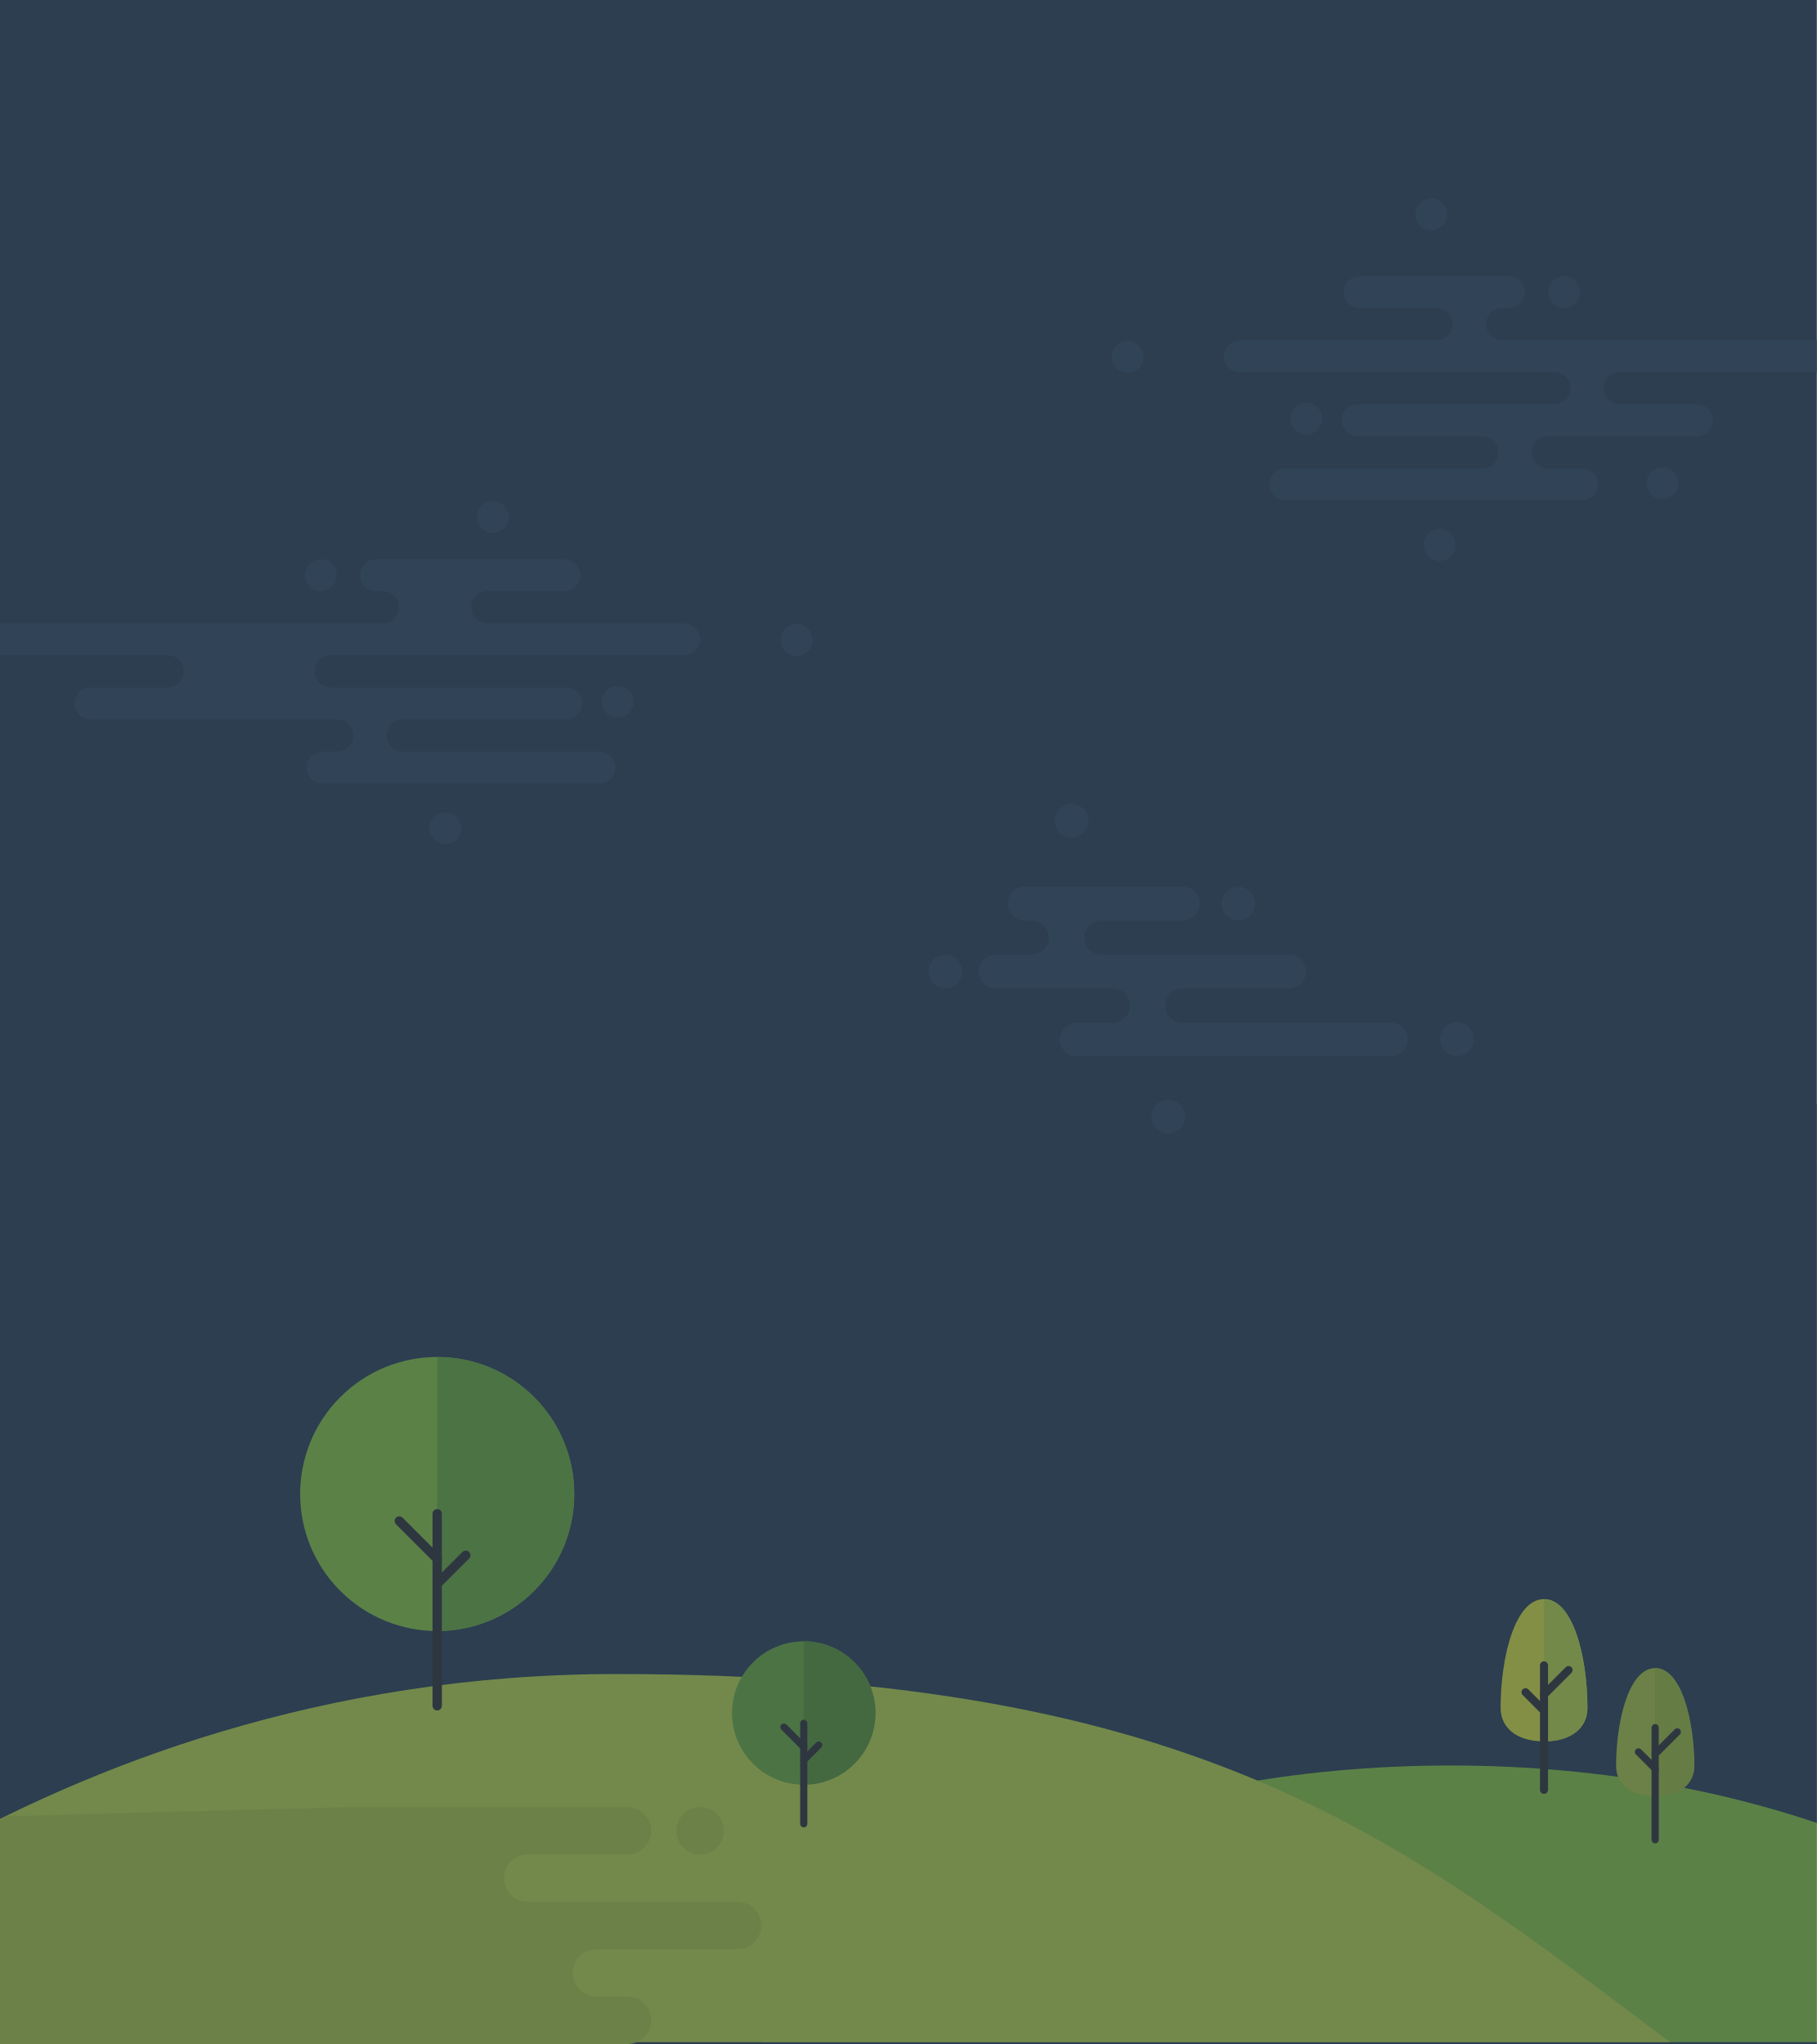
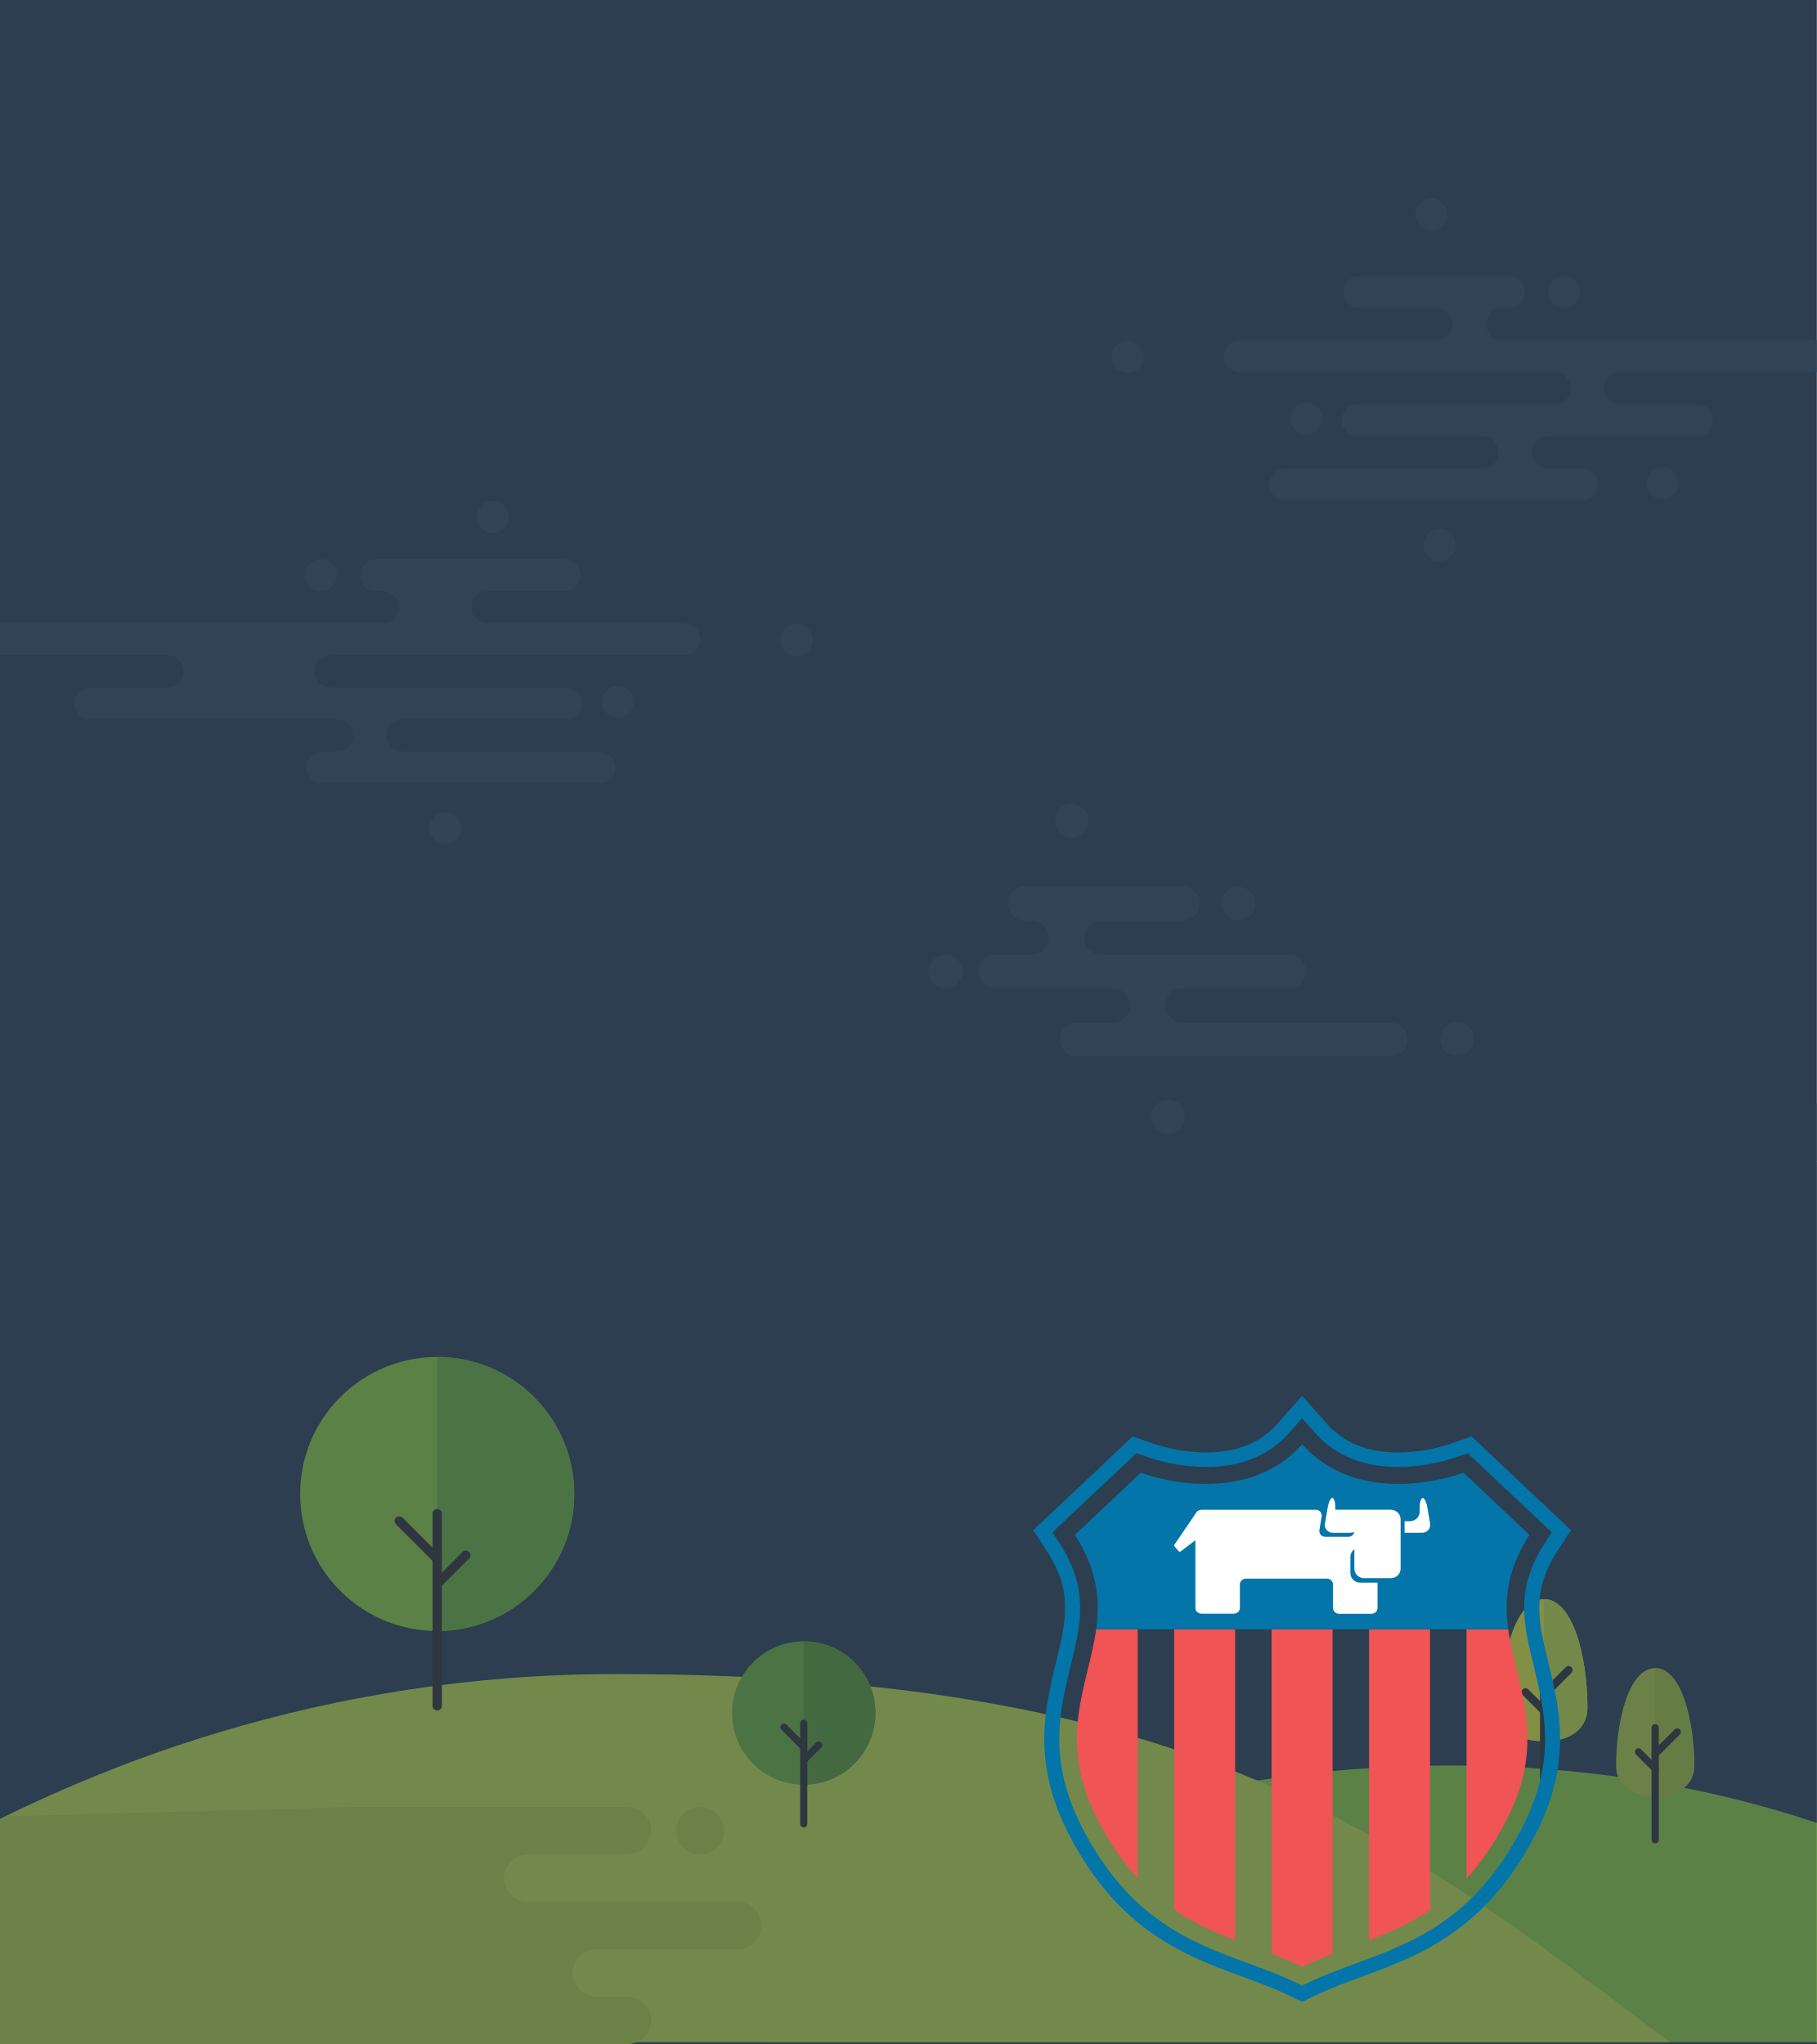
<svg xmlns="http://www.w3.org/2000/svg" version="1.1" id="Layer_1" x="0px" y="0px" viewBox="0 0 682.5 768" style="enable-background:new 0 0 682.5 768;" xml:space="preserve">
-   <style type="text/css">
+   <defs id="defs19393" />
+   <style type="text/css" id="style19226">
	.st0{fill:#2C3E50;}
	.st1{opacity:0.5;enable-background:new    ;}
	.st2{fill:#34495E;}
	.st3{fill:#8CC53F;}
	.st4{fill:#BAD546;}
	.st5{fill:#DAE03B;}
	.st6{fill:#BAD545;}
	.st7{fill:#313131;}
	.st8{fill:#6CA839;}
	.st9{fill:#5C9532;}
	.st10{fill:#AAC43F;}
	.st11{fill:#A1BA3B;}
	.st12{fill:#8BC53F;}
	.st13{opacity:0.5;fill:#2C3E50;enable-background:new    ;}
</style>
-   <rect class="st0" width="682.5" height="768" />
-   <g class="st1">
-     <path class="st0" d="M866.871,513.881c-1.927-17.075-16.41-30.346-34-30.346   c-17.59,0-32.073,13.272-34,30.346h-13.115v-37.423h-43.738v10.721h-8.751v-10.721   h-26.222v-32.987h-4.463v-6.909h-66.971v6.909h-4.463v59.743h-17.066l-2.039,5.138   h-4.33l2.039-5.138H591.938l-5.993,15.103v-8.123h-4.53V494.569l-8.943-7.471h-7.308   v-11.593c0-1.275-1.033-2.308-2.308-2.308h-15.42c-1.274,0-2.308,1.033-2.308,2.308   v11.593h-7.309l-5.398,4.51c-0.696-2.261-2.272-4.135-4.328-5.227v-14.97   l-0.09-0.076l-30.831-26h-0.001l-30.831,26l-0.09,0.076v15.105   c-2.676,1.529-4.483,4.404-4.483,7.707h4.483v0.049h-7.111v28.763l-7.861-2.494   v-6.952h-19.369v0.807l-0.468-0.148v4.447h-9.176v-5.106h-48.212v-0.094h16.195   l6.209-15.645h4.33l-6.208,15.645h17.817l6.208-15.645h2.761v15.645h0.803   v-15.645v-0.744v-0.059h-3.246l2.039-5.138h-17.817l-2.039,5.138h-4.33   l2.039-5.138h-17.817l-6.944,17.499v-26.742h-10.105v-18.948h-13.309v-17.205   c0-2.714-2.2-4.914-4.914-4.914h-4.251v-16.092c0-0.413-0.315-0.748-0.703-0.748   h-1.654c-0.388,0-0.703,0.335-0.703,0.748v16.092h-4.251   c-2.713,0-4.914,2.2-4.914,4.914v17.205h-13.309v18.948h-10.105v34.365   c-3.2-1.567-6.782-2.472-10.579-2.472h-6.5v-15.626v-0.744v-0.059h-3.246   l2.039-5.138h-8.736v-22.146h-6.741v-4.912h-76.34v4.912h-6.741v18.951   c-6.688-3.178-14.968-5.067-23.876-5.067c-7.952,0-15.401,1.507-21.667,4.089   v-54.445h-22.322c-1.229-10.707-10.311-19.025-21.347-19.025   c-11.036,0-20.118,8.319-21.347,19.025H56.111v20.525l-55.32-17.55v62.608   c-2.826-13.424-14.734-23.502-28.999-23.502c-15.233,0-27.776,11.493-29.444,26.28   h-15.226v11.179h-36.639V499.026c0-11.014-8.928-19.942-19.942-19.942   c-11.014,0-19.942,8.928-19.942,19.942v14.887h-52.551v5.748h3.116v43.115V798   H884.453V535.301v-5.22v-16.199H866.871z M287.953,514.559h-8.962l6.201-15.626h2.761   V514.559z M529.231,494.272H528.092v-0.049h1.198L529.231,494.272z M605.525,524.781   h-4.33l6.201-15.626h4.33L605.525,524.781z M631.15,524.781h-7.807l6.201-15.626   h1.606V524.781z M631.15,508.352h-1.287l1.287-3.244V508.352z" />
-     <polygon class="st0" points="222.306,449.994 226.303,449.994 220.095,465.638 237.912,465.638    244.12,449.994 248.45,449.994 242.242,465.638 260.059,465.638 266.267,449.994    269.028,449.994 269.028,465.638 269.831,465.638 269.831,449.994 269.831,449.25    269.831,449.191 266.586,449.191 268.625,444.052 250.808,444.052 248.769,449.191    244.439,449.191 246.478,444.052 228.661,444.052 226.622,449.191 222.625,449.191    224.664,444.052 206.847,444.052 198.281,465.638 216.098,465.638  " />
-     <polygon class="st0" points="669.979,420.598 674.309,420.598 668.1,436.243 685.918,436.243    692.126,420.598 694.887,420.598 694.887,436.243 695.69,436.243 695.69,420.598    695.69,419.854 695.69,419.795 692.445,419.795 694.484,414.657 676.666,414.657    674.627,419.795 670.298,419.795 672.337,414.657 654.52,414.657 645.954,436.243    663.77,436.243  " />
-     <polygon class="st0" points="773.927,460.312 776.688,460.312 776.688,475.957 777.491,475.957    777.491,460.312 777.491,459.569 777.491,459.51 774.245,459.51 776.284,454.371    758.467,454.371 749.901,475.957 767.718,475.957  " />
+   <rect class="st0" width="682.5" height="768" id="rect19228" />
+   <g class="st1" id="g19238">
+     <path class="st0" d="M866.871,513.881c-1.927-17.075-16.41-30.346-34-30.346   c-17.59,0-32.073,13.272-34,30.346h-13.115v-37.423h-43.738v10.721h-8.751v-10.721   h-26.222v-32.987h-4.463v-6.909h-66.971v6.909h-4.463v59.743h-17.066l-2.039,5.138   h-4.33l2.039-5.138H591.938l-5.993,15.103v-8.123h-4.53V494.569l-8.943-7.471h-7.308   v-11.593c0-1.275-1.033-2.308-2.308-2.308h-15.42c-1.274,0-2.308,1.033-2.308,2.308   v11.593h-7.309l-5.398,4.51c-0.696-2.261-2.272-4.135-4.328-5.227v-14.97   l-0.09-0.076l-30.831-26h-0.001l-30.831,26l-0.09,0.076v15.105   c-2.676,1.529-4.483,4.404-4.483,7.707h4.483v0.049h-7.111v28.763l-7.861-2.494   v-6.952h-19.369v0.807l-0.468-0.148v4.447h-9.176v-5.106h-48.212v-0.094h16.195   l6.209-15.645h4.33l-6.208,15.645h17.817l6.208-15.645h2.761v15.645h0.803   v-15.645v-0.744v-0.059h-3.246l2.039-5.138h-17.817l-2.039,5.138h-4.33   l2.039-5.138h-17.817l-6.944,17.499v-26.742h-10.105v-18.948h-13.309v-17.205   c0-2.714-2.2-4.914-4.914-4.914h-4.251v-16.092c0-0.413-0.315-0.748-0.703-0.748   h-1.654c-0.388,0-0.703,0.335-0.703,0.748v16.092h-4.251   c-2.713,0-4.914,2.2-4.914,4.914v17.205h-13.309v18.948h-10.105v34.365   c-3.2-1.567-6.782-2.472-10.579-2.472h-6.5v-15.626v-0.744v-0.059h-3.246   l2.039-5.138h-8.736v-22.146h-6.741v-4.912h-76.34v4.912h-6.741v18.951   c-6.688-3.178-14.968-5.067-23.876-5.067c-7.952,0-15.401,1.507-21.667,4.089   v-54.445h-22.322c-1.229-10.707-10.311-19.025-21.347-19.025   c-11.036,0-20.118,8.319-21.347,19.025H56.111v20.525l-55.32-17.55v62.608   c-2.826-13.424-14.734-23.502-28.999-23.502c-15.233,0-27.776,11.493-29.444,26.28   h-15.226v11.179h-36.639V499.026c0-11.014-8.928-19.942-19.942-19.942   c-11.014,0-19.942,8.928-19.942,19.942v14.887h-52.551v5.748h3.116v43.115V798   H884.453V535.301v-5.22v-16.199H866.871z M287.953,514.559h-8.962l6.201-15.626h2.761   V514.559z M529.231,494.272H528.092v-0.049h1.198L529.231,494.272z M605.525,524.781   h-4.33l6.201-15.626h4.33L605.525,524.781z M631.15,524.781h-7.807l6.201-15.626   h1.606V524.781z M631.15,508.352h-1.287l1.287-3.244V508.352z" id="path19230" />
+     <polygon class="st0" points="222.306,449.994 226.303,449.994 220.095,465.638 237.912,465.638    244.12,449.994 248.45,449.994 242.242,465.638 260.059,465.638 266.267,449.994    269.028,449.994 269.028,465.638 269.831,465.638 269.831,449.994 269.831,449.25    269.831,449.191 266.586,449.191 268.625,444.052 250.808,444.052 248.769,449.191    244.439,449.191 246.478,444.052 228.661,444.052 226.622,449.191 222.625,449.191    224.664,444.052 206.847,444.052 198.281,465.638 216.098,465.638  " id="polygon19232" />
+     <polygon class="st0" points="669.979,420.598 674.309,420.598 668.1,436.243 685.918,436.243    692.126,420.598 694.887,420.598 694.887,436.243 695.69,436.243 695.69,420.598    695.69,419.854 695.69,419.795 692.445,419.795 694.484,414.657 676.666,414.657    674.627,419.795 670.298,419.795 672.337,414.657 654.52,414.657 645.954,436.243    663.77,436.243  " id="polygon19234" />
+     <polygon class="st0" points="773.927,460.312 776.688,460.312 776.688,475.957 777.491,475.957    777.491,460.312 777.491,459.569 777.491,459.51 774.245,459.51 776.284,454.371    758.467,454.371 749.901,475.957 767.718,475.957  " id="polygon19236" />
  </g>
-   <g>
-     <path class="st2" d="M374.031,358.667h13.559c3.525,0,6.382-2.858,6.382-6.382   c0-3.525-2.857-6.382-6.382-6.382h-2.65c-3.525,0-6.382-2.857-6.382-6.382v-0   c0-3.525,2.858-6.382,6.382-6.382h59.448c3.525,0,6.382,2.857,6.382,6.382v0   c0,3.525-2.857,6.382-6.382,6.382h-3.149h-27.507   c-3.525,0-6.382,2.857-6.382,6.382v0c0,3.525,2.857,6.382,6.382,6.382h27.507   h28.774h3.166h11.102c3.525,0,6.382,2.857,6.382,6.382   c0,3.525-2.857,6.382-6.382,6.382h-9.34c-0.031,0-0.061,0.005-0.092,0.005   h-3.149h-27.507c-3.525,0-6.382,2.857-6.382,6.382   c0,3.525,2.857,6.382,6.382,6.382h27.507h28.774h3.166h18.858   c3.525,0,6.382,2.857,6.382,6.382c0,3.525-2.857,6.382-6.382,6.382h-58.558   h-18.559h-40.889c-3.525,0-6.382-2.858-6.382-6.382   c0-3.525,2.857-6.382,6.382-6.382h13.559c3.525,0,6.382-2.857,6.382-6.382   c0-3.525-2.858-6.382-6.382-6.382h-2.65c-0.031,0-0.061-0.004-0.091-0.005   h-0.39h-40.889c-3.525,0-6.382-2.857-6.382-6.382   C367.649,361.524,370.506,358.667,374.031,358.667z" />
-     <ellipse transform="matrix(0.7071068 -0.7071068 0.7071068 0.7071068 -154.1082 358.0526)" class="st2" cx="355.154" cy="365.051" rx="6.383" ry="6.383" />
-     <ellipse transform="matrix(0.2305667 -0.9730566 0.9730566 0.2305667 27.56796 713.9033)" class="st2" cx="465.199" cy="339.52" rx="6.383" ry="6.383" />
-     <ellipse transform="matrix(0.1605944 -0.9870205 0.9870205 0.1605944 33.52821 656.2073)" class="st2" cx="402.567" cy="308.391" rx="6.383" ry="6.383" />
-     <ellipse class="st2" cx="547.346" cy="390.418" rx="6.383" ry="6.383" />
-     <circle class="st2" cx="438.85" cy="419.608" r="6.383" />
+   <g id="g19252">
+     <path class="st2" d="M374.031,358.667h13.559c3.525,0,6.382-2.858,6.382-6.382   c0-3.525-2.857-6.382-6.382-6.382h-2.65c-3.525,0-6.382-2.857-6.382-6.382v-0   c0-3.525,2.858-6.382,6.382-6.382h59.448c3.525,0,6.382,2.857,6.382,6.382v0   c0,3.525-2.857,6.382-6.382,6.382h-3.149h-27.507   c-3.525,0-6.382,2.857-6.382,6.382v0c0,3.525,2.857,6.382,6.382,6.382h27.507   h28.774h3.166h11.102c3.525,0,6.382,2.857,6.382,6.382   c0,3.525-2.857,6.382-6.382,6.382h-9.34c-0.031,0-0.061,0.005-0.092,0.005   h-3.149h-27.507c-3.525,0-6.382,2.857-6.382,6.382   c0,3.525,2.857,6.382,6.382,6.382h27.507h28.774h3.166h18.858   c3.525,0,6.382,2.857,6.382,6.382c0,3.525-2.857,6.382-6.382,6.382h-58.558   h-18.559h-40.889c-3.525,0-6.382-2.858-6.382-6.382   c0-3.525,2.857-6.382,6.382-6.382h13.559c3.525,0,6.382-2.857,6.382-6.382   c0-3.525-2.858-6.382-6.382-6.382h-2.65c-0.031,0-0.061-0.004-0.091-0.005   h-0.39h-40.889c-3.525,0-6.382-2.857-6.382-6.382   C367.649,361.524,370.506,358.667,374.031,358.667z" id="path19240" />
+     <ellipse transform="matrix(0.7071068 -0.7071068 0.7071068 0.7071068 -154.1082 358.0526)" class="st2" cx="355.154" cy="365.051" rx="6.383" ry="6.383" id="ellipse19242" />
+     <ellipse transform="matrix(0.2305667 -0.9730566 0.9730566 0.2305667 27.56796 713.9033)" class="st2" cx="465.199" cy="339.52" rx="6.383" ry="6.383" id="ellipse19244" />
+     <ellipse transform="matrix(0.1605944 -0.9870205 0.9870205 0.1605944 33.52821 656.2073)" class="st2" cx="402.567" cy="308.391" rx="6.383" ry="6.383" id="ellipse19246" />
+     <ellipse class="st2" cx="547.346" cy="390.418" rx="6.383" ry="6.383" id="ellipse19248" />
+     <circle class="st2" cx="438.85" cy="419.608" r="6.383" id="circle19250" />
  </g>
-   <g>
-     <path class="st2" d="M682.5,127.791h-55.267h-16.127h-1.389h-38.591h-7.235   c-3.1-0.247-5.539-2.836-5.539-5.999c0-3.327,2.697-6.024,6.024-6.024h2.501   c3.327,0,6.024-2.697,6.024-6.024l0,0c0-3.327-2.697-6.024-6.024-6.024h-56.107   c-3.327,0-6.024,2.697-6.024,6.024l0,0c0,3.327,2.697,6.024,6.024,6.024h2.972   h25.961c3.327,0,6.024,2.697,6.024,6.024v0c0,3.327-2.697,6.024-6.024,6.024   h-25.961h-27.157h-2.988h-17.798c-3.327,0-6.024,2.697-6.024,6.024   c0,3.327,2.697,6.024,6.024,6.024h55.267h17.516h38.591   c0.163,0,0.323-0.012,0.483-0.024h6.268c3.327,0,6.024,2.697,6.024,6.024   s-2.697,6.024-6.024,6.024h-2.501h-23.451h-27.157h-2.989h-17.798   c-3.327,0-6.024,2.697-6.024,6.024c0,3.327,2.697,6.024,6.024,6.024h17.248   c0.202,0.02,0.406,0.031,0.613,0.031h2.972h25.961   c3.327,0,6.024,2.697,6.024,6.024v0c0,3.327-2.697,6.024-6.024,6.024h-25.961   h-27.157h-2.989h-17.798c-3.327,0-6.024,2.697-6.024,6.024   c0,3.327,2.697,6.024,6.024,6.024h55.267h17.516h38.591   c3.327,0,6.024-2.697,6.024-6.024c0-3.327-2.697-6.024-6.024-6.024h-12.797   c-3.327,0-6.024-2.697-6.024-6.024c0-3.327,2.697-6.024,6.024-6.024h2.501   c0.207,0,0.412-0.011,0.613-0.031h36.793h16.127c3.327,0,6.024-2.697,6.024-6.024   l0,0c0-3.327-2.697-6.024-6.024-6.024h-2.972h-13.154h-12.797   c-3.327,0-6.024-2.697-6.024-6.024c0-3.327,2.697-6.024,6.024-6.024h2.501h23.45   h27.157h2.988H682.5" />
-     <ellipse transform="matrix(0.2400311 -0.9707652 0.9707652 0.2400311 298.3702 744.2419)" class="st2" cx="624.523" cy="181.556" rx="6.024" ry="6.024" />
-     <ellipse class="st2" cx="587.587" cy="109.745" rx="6.024" ry="6.024" />
-     <ellipse transform="matrix(0.2305667 -0.9730566 0.9730566 0.2305667 335.303 585.1867)" class="st2" cx="537.677" cy="80.574" rx="6.024" ry="6.024" />
-     <ellipse transform="matrix(0.153126 -0.9882067 0.9882067 0.153126 255.6481 707.9042)" class="st2" cx="540.846" cy="204.796" rx="6.024" ry="6.024" />
-     <ellipse transform="matrix(0.1547078 -0.9879603 0.9879603 0.1547078 259.3975 617.8167)" class="st2" cx="490.744" cy="157.319" rx="6.024" ry="6.024" />
-     <ellipse transform="matrix(0.7071068 -0.7071068 0.7071068 0.7071068 29.23671 338.7919)" class="st2" cx="423.576" cy="134.104" rx="6.024" ry="6.024" />
+   <g id="g19268">
+     <path class="st2" d="M682.5,127.791h-55.267h-16.127h-1.389h-38.591h-7.235   c-3.1-0.247-5.539-2.836-5.539-5.999c0-3.327,2.697-6.024,6.024-6.024h2.501   c3.327,0,6.024-2.697,6.024-6.024l0,0c0-3.327-2.697-6.024-6.024-6.024h-56.107   c-3.327,0-6.024,2.697-6.024,6.024l0,0c0,3.327,2.697,6.024,6.024,6.024h2.972   h25.961c3.327,0,6.024,2.697,6.024,6.024v0c0,3.327-2.697,6.024-6.024,6.024   h-25.961h-27.157h-2.988h-17.798c-3.327,0-6.024,2.697-6.024,6.024   c0,3.327,2.697,6.024,6.024,6.024h55.267h17.516h38.591   c0.163,0,0.323-0.012,0.483-0.024h6.268c3.327,0,6.024,2.697,6.024,6.024   s-2.697,6.024-6.024,6.024h-2.501h-23.451h-27.157h-2.989h-17.798   c-3.327,0-6.024,2.697-6.024,6.024c0,3.327,2.697,6.024,6.024,6.024h17.248   c0.202,0.02,0.406,0.031,0.613,0.031h2.972h25.961   c3.327,0,6.024,2.697,6.024,6.024v0c0,3.327-2.697,6.024-6.024,6.024h-25.961   h-27.157h-2.989h-17.798c-3.327,0-6.024,2.697-6.024,6.024   c0,3.327,2.697,6.024,6.024,6.024h55.267h17.516h38.591   c3.327,0,6.024-2.697,6.024-6.024c0-3.327-2.697-6.024-6.024-6.024h-12.797   c-3.327,0-6.024-2.697-6.024-6.024c0-3.327,2.697-6.024,6.024-6.024h2.501   c0.207,0,0.412-0.011,0.613-0.031h36.793h16.127c3.327,0,6.024-2.697,6.024-6.024   l0,0c0-3.327-2.697-6.024-6.024-6.024h-2.972h-13.154h-12.797   c-3.327,0-6.024-2.697-6.024-6.024c0-3.327,2.697-6.024,6.024-6.024h2.501h23.45   h27.157h2.988H682.5" id="path19254" />
+     <ellipse transform="matrix(0.2400311 -0.9707652 0.9707652 0.2400311 298.3702 744.2419)" class="st2" cx="624.523" cy="181.556" rx="6.024" ry="6.024" id="ellipse19256" />
+     <ellipse class="st2" cx="587.587" cy="109.745" rx="6.024" ry="6.024" id="ellipse19258" />
+     <ellipse transform="matrix(0.2305667 -0.9730566 0.9730566 0.2305667 335.303 585.1867)" class="st2" cx="537.677" cy="80.574" rx="6.024" ry="6.024" id="ellipse19260" />
+     <ellipse transform="matrix(0.153126 -0.9882067 0.9882067 0.153126 255.6481 707.9042)" class="st2" cx="540.846" cy="204.796" rx="6.024" ry="6.024" id="ellipse19262" />
+     <ellipse transform="matrix(0.1547078 -0.9879603 0.9879603 0.1547078 259.3975 617.8167)" class="st2" cx="490.744" cy="157.319" rx="6.024" ry="6.024" id="ellipse19264" />
+     <ellipse transform="matrix(0.7071068 -0.7071068 0.7071068 0.7071068 29.23671 338.7919)" class="st2" cx="423.576" cy="134.104" rx="6.024" ry="6.024" id="ellipse19266" />
  </g>
-   <g>
-     <path class="st2" d="M0,234.163h44.319h16.127h1.389h75.191h7.235   c3.1-0.247,5.539-2.836,5.539-5.999c0-3.327-2.697-6.024-6.024-6.024h-2.501   c-3.327,0-6.024-2.697-6.024-6.024l0,0c0-3.327,2.697-6.024,6.024-6.024h70.747   c3.327,0,6.024,2.697,6.024,6.024l0,0c0,3.327-2.697,6.024-6.024,6.024h-2.972   h-25.961c-3.327,0-6.024,2.697-6.024,6.024v0   c0,3.327,2.697,6.024,6.024,6.024h25.961h27.157h2.988h17.798   c3.327,0,6.024,2.697,6.024,6.024c0,3.327-2.697,6.024-6.024,6.024h-55.267   h-17.516h-53.231c-0.163,0-0.323-0.012-0.483-0.024h-6.268   c-3.327,0-6.024,2.697-6.024,6.024c0,3.327,2.697,6.024,6.024,6.024h2.501h23.45   h41.797h2.988h17.798c3.327,0,6.024,2.697,6.024,6.024   c0,3.327-2.697,6.024-6.024,6.024h-17.248c-0.202,0.02-0.406,0.031-0.613,0.031   H191.93h-40.601c-3.327,0-6.024,2.697-6.024,6.024v0   c0,3.327,2.697,6.024,6.024,6.024h25.961h27.157h2.989h17.798   c3.327,0,6.024,2.697,6.024,6.024c0,3.327-2.697,6.024-6.024,6.024h-55.267   h-17.516h-31.271c-3.327,0-6.024-2.697-6.024-6.024   c0-3.327,2.697-6.024,6.024-6.024h5.477c3.327,0,6.024-2.697,6.024-6.024   c0-3.327-2.697-6.024-6.024-6.024h-2.501c-0.207,0-0.412-0.011-0.613-0.031   H50.15H34.023c-3.327,0-6.024-2.697-6.024-6.024l0,0   c0-3.327,2.697-6.024,6.024-6.024h2.972h13.154h12.797   c3.327,0,6.024-2.697,6.024-6.024c0-3.327-2.697-6.024-6.024-6.024h-2.501H36.996   H9.839H6.85H0" />
-     <ellipse transform="matrix(0.7376898 -0.6751398 0.6751398 0.7376898 -114.2837 138.0883)" class="st2" cx="120.565" cy="216.117" rx="6.024" ry="6.024" />
-     <ellipse transform="matrix(0.9730566 -0.2305667 0.2305667 0.9730566 -39.80377 47.91563)" class="st2" cx="185.115" cy="194.267" rx="6.024" ry="6.024" />
-     <ellipse transform="matrix(0.9882067 -0.153126 0.153126 0.9882067 -45.6748 29.28858)" class="st2" cx="167.306" cy="311.168" rx="6.024" ry="6.024" />
-     <ellipse transform="matrix(0.9879603 -0.1547078 0.1547078 0.9879603 -38.00129 39.07435)" class="st2" cx="232.048" cy="263.691" rx="6.024" ry="6.024" />
-     <ellipse class="st2" cx="299.216" cy="240.476" rx="6.024" ry="6.024" />
+   <g id="g19282">
+     <path class="st2" d="M0,234.163h44.319h16.127h1.389h75.191h7.235   c3.1-0.247,5.539-2.836,5.539-5.999c0-3.327-2.697-6.024-6.024-6.024h-2.501   c-3.327,0-6.024-2.697-6.024-6.024l0,0c0-3.327,2.697-6.024,6.024-6.024h70.747   c3.327,0,6.024,2.697,6.024,6.024l0,0c0,3.327-2.697,6.024-6.024,6.024h-2.972   h-25.961c-3.327,0-6.024,2.697-6.024,6.024v0   c0,3.327,2.697,6.024,6.024,6.024h25.961h27.157h2.988h17.798   c3.327,0,6.024,2.697,6.024,6.024c0,3.327-2.697,6.024-6.024,6.024h-55.267   h-17.516h-53.231c-0.163,0-0.323-0.012-0.483-0.024h-6.268   c-3.327,0-6.024,2.697-6.024,6.024c0,3.327,2.697,6.024,6.024,6.024h2.501h23.45   h41.797h2.988h17.798c3.327,0,6.024,2.697,6.024,6.024   c0,3.327-2.697,6.024-6.024,6.024h-17.248c-0.202,0.02-0.406,0.031-0.613,0.031   H191.93h-40.601c-3.327,0-6.024,2.697-6.024,6.024v0   c0,3.327,2.697,6.024,6.024,6.024h25.961h27.157h2.989h17.798   c3.327,0,6.024,2.697,6.024,6.024c0,3.327-2.697,6.024-6.024,6.024h-55.267   h-17.516h-31.271c-3.327,0-6.024-2.697-6.024-6.024   c0-3.327,2.697-6.024,6.024-6.024h5.477c3.327,0,6.024-2.697,6.024-6.024   c0-3.327-2.697-6.024-6.024-6.024h-2.501c-0.207,0-0.412-0.011-0.613-0.031   H50.15H34.023c-3.327,0-6.024-2.697-6.024-6.024l0,0   c0-3.327,2.697-6.024,6.024-6.024h2.972h13.154h12.797   c3.327,0,6.024-2.697,6.024-6.024c0-3.327-2.697-6.024-6.024-6.024h-2.501H36.996   H9.839H6.85H0" id="path19270" />
+     <ellipse transform="matrix(0.7376898 -0.6751398 0.6751398 0.7376898 -114.2837 138.0883)" class="st2" cx="120.565" cy="216.117" rx="6.024" ry="6.024" id="ellipse19272" />
+     <ellipse transform="matrix(0.9730566 -0.2305667 0.2305667 0.9730566 -39.80377 47.91563)" class="st2" cx="185.115" cy="194.267" rx="6.024" ry="6.024" id="ellipse19274" />
+     <ellipse transform="matrix(0.9882067 -0.153126 0.153126 0.9882067 -45.6748 29.28858)" class="st2" cx="167.306" cy="311.168" rx="6.024" ry="6.024" id="ellipse19276" />
+     <ellipse transform="matrix(0.9879603 -0.1547078 0.1547078 0.9879603 -38.00129 39.07435)" class="st2" cx="232.048" cy="263.691" rx="6.024" ry="6.024" id="ellipse19278" />
+     <ellipse class="st2" cx="299.216" cy="240.476" rx="6.024" ry="6.024" id="ellipse19280" />
  </g>
-   <g>
-     <path class="st3" d="M285.981,767.306h517.83   c-41.499-60.959-141.777-103.95-258.914-103.95   C427.76,663.356,327.481,706.346,285.981,767.306z" />
-     <path class="st4" d="M-121.311,767.306h748.668   c-100.324-75.19-175.122-138.317-395.847-138.317S-121.311,767.306-121.311,767.306z" />
-     <g>
-       <g>
-         <path class="st5" d="M596.361,641.72c0-18.953-5.374-40.88-16.315-40.88     c-10.94,0-16.313,21.927-16.313,40.88c0,6.944,5.373,12.575,16.313,12.575     C590.987,654.295,596.361,648.664,596.361,641.72z" />
+   <g id="g19386">
+     <path class="st3" d="M285.981,767.306h517.83   c-41.499-60.959-141.777-103.95-258.914-103.95   C427.76,663.356,327.481,706.346,285.981,767.306z" id="path19284" />
+     <path class="st4" d="M-121.311,767.306h748.668   c-100.324-75.19-175.122-138.317-395.847-138.317S-121.311,767.306-121.311,767.306z" id="path19286" />
+     <g id="g19310">
+       <g id="g19290">
+         <path class="st5" d="M596.361,641.72c0-18.953-5.374-40.88-16.315-40.88     c-10.94,0-16.313,21.927-16.313,40.88c0,6.944,5.373,12.575,16.313,12.575     C590.987,654.295,596.361,648.664,596.361,641.72z" id="path19288" />
      </g>
-       <g>
-         <path class="st6" d="M596.361,641.72c0-18.953-5.374-40.88-16.315-40.88v53.455     C590.987,654.295,596.361,648.664,596.361,641.72z" />
+       <g id="g19294">
+         <path class="st6" d="M596.361,641.72c0-18.953-5.374-40.88-16.315-40.88v53.455     C590.987,654.295,596.361,648.664,596.361,641.72z" id="path19292" />
      </g>
-       <g>
-         <g>
-           <path class="st7" d="M580.045,674.014c-0.833,0-1.51-0.676-1.51-1.51v-46.79      c0-0.833,0.676-1.509,1.51-1.509s1.51,0.676,1.51,1.509v46.79      C581.555,673.338,580.879,674.014,580.045,674.014L580.045,674.014z" />
+       <g id="g19308">
+         <g id="g19298">
+           <path class="st7" d="M580.045,674.014c-0.833,0-1.51-0.676-1.51-1.51v-46.79      c0-0.833,0.676-1.509,1.51-1.509s1.51,0.676,1.51,1.509v46.79      C581.555,673.338,580.879,674.014,580.045,674.014L580.045,674.014z" id="path19296" />
        </g>
-         <g>
-           <path class="st7" d="M580.045,644.297c-0.387,0-0.773-0.148-1.067-0.443l-6.954-6.956      c-0.59-0.59-0.59-1.544,0-2.135c0.592-0.59,1.547-0.59,2.134,0      l6.954,6.956c0.59,0.589,0.59,1.544,0,2.134      C580.818,644.148,580.433,644.297,580.045,644.297L580.045,644.297z" />
+         <g id="g19302">
+           <path class="st7" d="M580.045,644.297c-0.387,0-0.773-0.148-1.067-0.443l-6.954-6.956      c-0.59-0.59-0.59-1.544,0-2.135c0.592-0.59,1.547-0.59,2.134,0      l6.954,6.956c0.59,0.589,0.59,1.544,0,2.134      C580.818,644.148,580.433,644.297,580.045,644.297L580.045,644.297z" id="path19300" />
        </g>
-         <g>
-           <path class="st7" d="M580.045,638.227c-0.387,0-0.773-0.147-1.067-0.442      c-0.59-0.59-0.59-1.545,0-2.135l9.234-9.233      c0.59-0.59,1.544-0.59,2.134,0c0.59,0.59,0.59,1.544,0,2.135      l-9.233,9.233C580.818,638.08,580.433,638.227,580.045,638.227L580.045,638.227z" />
+         <g id="g19306">
+           <path class="st7" d="M580.045,638.227c-0.387,0-0.773-0.147-1.067-0.442      c-0.59-0.59-0.59-1.545,0-2.135l9.234-9.233      c0.59-0.59,1.544-0.59,2.134,0c0.59,0.59,0.59,1.544,0,2.135      l-9.233,9.233C580.818,638.08,580.433,638.227,580.045,638.227L580.045,638.227z" id="path19304" />
        </g>
      </g>
    </g>
-     <g>
-       <g>
-         <path class="st8" d="M328.895,643.635c0,14.878-12.062,26.94-26.942,26.94     c-14.879,0-26.941-12.062-26.941-26.94c0-14.877,12.062-26.941,26.941-26.941     C316.832,616.694,328.895,628.757,328.895,643.635z" />
+     <g id="g19334">
+       <g id="g19314">
+         <path class="st8" d="M328.895,643.635c0,14.878-12.062,26.94-26.942,26.94     c-14.879,0-26.941-12.062-26.941-26.94c0-14.877,12.062-26.941,26.941-26.941     C316.832,616.694,328.895,628.757,328.895,643.635z" id="path19312" />
      </g>
-       <g>
-         <path class="st9" d="M328.895,643.635c0-14.877-12.062-26.941-26.942-26.941v53.881     C316.832,670.575,328.895,658.513,328.895,643.635z" />
+       <g id="g19318">
+         <path class="st9" d="M328.895,643.635c0-14.877-12.062-26.941-26.942-26.941v53.881     C316.832,670.575,328.895,658.513,328.895,643.635z" id="path19316" />
      </g>
-       <g>
-         <g>
-           <path class="st7" d="M301.953,686.616c-0.743,0-1.345-0.602-1.345-1.345v-37.758      c0-0.743,0.603-1.346,1.345-1.346c0.743,0,1.346,0.603,1.346,1.346v37.758      C303.299,686.014,302.696,686.616,301.953,686.616L301.953,686.616z" />
+       <g id="g19332">
+         <g id="g19322">
+           <path class="st7" d="M301.953,686.616c-0.743,0-1.345-0.602-1.345-1.345v-37.758      c0-0.743,0.603-1.346,1.345-1.346c0.743,0,1.346,0.603,1.346,1.346v37.758      C303.299,686.014,302.696,686.616,301.953,686.616L301.953,686.616z" id="path19320" />
        </g>
-         <g>
-           <path class="st7" d="M301.953,662.635c-0.344,0-0.688-0.131-0.951-0.394      c-0.526-0.526-0.526-1.377,0-1.903l5.612-5.613      c0.526-0.526,1.377-0.526,1.903,0s0.526,1.377,0,1.902l-5.612,5.613      C302.642,662.504,302.297,662.635,301.953,662.635L301.953,662.635z" />
+         <g id="g19326">
+           <path class="st7" d="M301.953,662.635c-0.344,0-0.688-0.131-0.951-0.394      c-0.526-0.526-0.526-1.377,0-1.903l5.612-5.613      c0.526-0.526,1.377-0.526,1.903,0s0.526,1.377,0,1.902l-5.612,5.613      C302.642,662.504,302.297,662.635,301.953,662.635L301.953,662.635z" id="path19324" />
        </g>
-         <g>
-           <path class="st7" d="M301.953,657.737c-0.344,0-0.688-0.131-0.951-0.394l-7.45-7.449      c-0.526-0.526-0.526-1.377,0-1.903c0.526-0.526,1.377-0.526,1.903,0      l7.45,7.449c0.526,0.526,0.526,1.377,0,1.902      C302.642,657.605,302.297,657.737,301.953,657.737L301.953,657.737z" />
+         <g id="g19330">
+           <path class="st7" d="M301.953,657.737c-0.344,0-0.688-0.131-0.951-0.394l-7.45-7.449      c-0.526-0.526-0.526-1.377,0-1.903c0.526-0.526,1.377-0.526,1.903,0      l7.45,7.449c0.526,0.526,0.526,1.377,0,1.902      C302.642,657.605,302.297,657.737,301.953,657.737L301.953,657.737z" id="path19328" />
        </g>
      </g>
    </g>
-     <g>
-       <g>
-         <path class="st10" d="M636.486,663.555c0-17.057-4.836-36.791-14.684-36.791     c-9.845,0-14.682,19.734-14.682,36.791c0,6.25,4.836,11.317,14.682,11.317     C631.65,674.873,636.486,669.805,636.486,663.555z" />
+     <g id="g19358">
+       <g id="g19338">
+         <path class="st10" d="M636.486,663.555c0-17.057-4.836-36.791-14.684-36.791     c-9.845,0-14.682,19.734-14.682,36.791c0,6.25,4.836,11.317,14.682,11.317     C631.65,674.873,636.486,669.805,636.486,663.555z" id="path19336" />
      </g>
-       <g>
-         <path class="st11" d="M636.486,663.555c0-17.057-4.836-36.791-14.684-36.791v48.109     C631.65,674.873,636.486,669.805,636.486,663.555z" />
+       <g id="g19342">
+         <path class="st11" d="M636.486,663.555c0-17.057-4.836-36.791-14.684-36.791v48.109     C631.65,674.873,636.486,669.805,636.486,663.555z" id="path19340" />
      </g>
-       <g>
-         <g>
-           <path class="st7" d="M621.803,692.62c-0.75,0-1.359-0.608-1.359-1.359v-42.11      c0-0.75,0.609-1.359,1.359-1.359s1.359,0.608,1.359,1.359v42.11      C623.161,692.012,622.552,692.62,621.803,692.62L621.803,692.62z" />
+       <g id="g19356">
+         <g id="g19346">
+           <path class="st7" d="M621.803,692.62c-0.75,0-1.359-0.608-1.359-1.359v-42.11      c0-0.75,0.609-1.359,1.359-1.359s1.359,0.608,1.359,1.359v42.11      C623.161,692.012,622.552,692.62,621.803,692.62L621.803,692.62z" id="path19344" />
        </g>
-         <g>
-           <path class="st7" d="M621.803,665.875c-0.349,0-0.695-0.133-0.961-0.398l-6.258-6.26      c-0.531-0.531-0.531-1.39,0-1.921c0.532-0.531,1.392-0.531,1.921,0l6.259,6.26      c0.531,0.531,0.531,1.391,0,1.921C622.498,665.742,622.151,665.875,621.803,665.875      L621.803,665.875z" />
+         <g id="g19350">
+           <path class="st7" d="M621.803,665.875c-0.349,0-0.695-0.133-0.961-0.398l-6.258-6.26      c-0.531-0.531-0.531-1.39,0-1.921c0.532-0.531,1.392-0.531,1.921,0l6.259,6.26      c0.531,0.531,0.531,1.391,0,1.921C622.498,665.742,622.151,665.875,621.803,665.875      L621.803,665.875z" id="path19348" />
        </g>
-         <g>
-           <path class="st7" d="M621.803,660.412c-0.349,0-0.695-0.133-0.961-0.398      c-0.531-0.531-0.531-1.39,0-1.921l8.311-8.31      c0.531-0.531,1.39-0.531,1.921,0c0.531,0.531,0.531,1.391,0,1.921      l-8.31,8.31C622.498,660.279,622.151,660.412,621.803,660.412L621.803,660.412z" />
+         <g id="g19354">
+           <path class="st7" d="M621.803,660.412c-0.349,0-0.695-0.133-0.961-0.398      c-0.531-0.531-0.531-1.39,0-1.921l8.311-8.31      c0.531-0.531,1.39-0.531,1.921,0c0.531,0.531,0.531,1.391,0,1.921      l-8.31,8.31C622.498,660.279,622.151,660.412,621.803,660.412L621.803,660.412z" id="path19352" />
        </g>
      </g>
    </g>
-     <g>
-       <g>
-         <ellipse transform="matrix(0.7071068 -0.7071068 0.7071068 0.7071068 -348.8276 280.5547)" class="st12" cx="164.246" cy="561.349" rx="51.489" ry="51.489" />
+     <g id="g19382">
+       <g id="g19362">
+         <ellipse transform="matrix(0.7071068 -0.7071068 0.7071068 0.7071068 -348.8276 280.5547)" class="st12" cx="164.246" cy="561.349" rx="51.489" ry="51.489" id="ellipse19360" />
      </g>
-       <g>
-         <path class="st8" d="M215.734,561.349c0-28.436-23.052-51.489-51.489-51.489v102.978     C192.683,612.838,215.734,589.787,215.734,561.349z" />
+       <g id="g19366">
+         <path class="st8" d="M215.734,561.349c0-28.436-23.052-51.489-51.489-51.489v102.978     C192.683,612.838,215.734,589.787,215.734,561.349z" id="path19364" />
      </g>
-       <g>
-         <g>
-           <path class="st7" d="M164.246,642.678c-0.969,0-1.755-0.786-1.755-1.755v-72.162      c0-0.97,0.787-1.755,1.755-1.755c0.97,0,1.755,0.786,1.755,1.755v72.162      C166.001,641.892,165.215,642.678,164.246,642.678L164.246,642.678z" />
+       <g id="g19380">
+         <g id="g19370">
+           <path class="st7" d="M164.246,642.678c-0.969,0-1.755-0.786-1.755-1.755v-72.162      c0-0.97,0.787-1.755,1.755-1.755c0.97,0,1.755,0.786,1.755,1.755v72.162      C166.001,641.892,165.215,642.678,164.246,642.678L164.246,642.678z" id="path19368" />
        </g>
-         <g>
-           <path class="st7" d="M164.246,596.846c-0.45,0-0.898-0.171-1.24-0.514      c-0.686-0.686-0.686-1.797,0-2.482l10.726-10.726      c0.686-0.686,1.797-0.686,2.482,0c0.686,0.686,0.686,1.796,0,2.482      l-10.726,10.726C165.144,596.675,164.696,596.846,164.246,596.846L164.246,596.846z" />
+         <g id="g19374">
+           <path class="st7" d="M164.246,596.846c-0.45,0-0.898-0.171-1.24-0.514      c-0.686-0.686-0.686-1.797,0-2.482l10.726-10.726      c0.686-0.686,1.797-0.686,2.482,0c0.686,0.686,0.686,1.796,0,2.482      l-10.726,10.726C165.144,596.675,164.696,596.846,164.246,596.846L164.246,596.846z" id="path19372" />
        </g>
-         <g>
-           <path class="st7" d="M164.246,587.485c-0.45,0-0.898-0.171-1.24-0.514l-14.24-14.239      c-0.686-0.686-0.686-1.796,0-2.482c0.686-0.686,1.797-0.686,2.482,0      l14.239,14.24c0.686,0.686,0.686,1.796,0,2.482      C165.144,587.313,164.696,587.485,164.246,587.485L164.246,587.485z" />
+         <g id="g19378">
+           <path class="st7" d="M164.246,587.485c-0.45,0-0.898-0.171-1.24-0.514l-14.24-14.239      c-0.686-0.686-0.686-1.796,0-2.482c0.686-0.686,1.797-0.686,2.482,0      l14.239,14.24c0.686,0.686,0.686,1.796,0,2.482      C165.144,587.313,164.696,587.485,164.246,587.485L164.246,587.485z" id="path19376" />
        </g>
      </g>
    </g>
-     <path class="st10" d="M2.655,682.437l129.288-3.477h103.793c4.918,0,8.905,3.986,8.905,8.906   c0,4.915-3.987,8.903-8.905,8.903h-37.499c-4.918,0-8.904,3.986-8.904,8.903   c0,4.919,3.986,8.906,8.904,8.906h78.841c4.917,0,8.903,3.986,8.903,8.903   c0,4.918-3.986,8.906-8.903,8.906H224.037c-4.917,0-8.903,3.986-8.903,8.904   c0,4.915,3.987,8.903,8.903,8.903h11.7c4.918,0,8.905,3.988,8.905,8.903   c0,4.919-3.987,8.905-8.905,8.905h-357.048L2.655,682.437z M263.018,696.768   c4.917,0,8.904-3.987,8.904-8.904c0-4.918-3.987-8.906-8.904-8.906   c-4.917,0-8.904,3.988-8.904,8.906C254.114,692.78,258.101,696.768,263.018,696.768z   " />
+     <path class="st10" d="M2.655,682.437l129.288-3.477h103.793c4.918,0,8.905,3.986,8.905,8.906   c0,4.915-3.987,8.903-8.905,8.903h-37.499c-4.918,0-8.904,3.986-8.904,8.903   c0,4.919,3.986,8.906,8.904,8.906h78.841c4.917,0,8.903,3.986,8.903,8.903   c0,4.918-3.986,8.906-8.903,8.906H224.037c-4.917,0-8.903,3.986-8.903,8.904   c0,4.915,3.987,8.903,8.903,8.903h11.7c4.918,0,8.905,3.988,8.905,8.903   c0,4.919-3.987,8.905-8.905,8.905h-357.048L2.655,682.437z M263.018,696.768   c4.917,0,8.904-3.987,8.904-8.904c0-4.918-3.987-8.906-8.904-8.906   c-4.917,0-8.904,3.988-8.904,8.906C254.114,692.78,258.101,696.768,263.018,696.768z   " id="path19384" />
  </g>
-   <rect class="st13" width="682.5" height="768" />
+   <rect class="st13" width="682.5" height="768" id="rect19388" />
+   <g id="Layer_1-2" data-name="Layer 1" transform="matrix(0.648757,0,0,0.6256374,388.1764,524.4527)">
+     <path class="cls-1" d="m 149.27,355.87 c -8.29,-4.1 -16.94,-7.4 -26.1,-10.89 C 90,332.36 52.49,318.06 24.23,260.9 3.69,219.34 11,188.4 17.4,161.1 23.21,136.44 27.8,116.96 11.74,91.24 l -6.19,-9.91 53.07,-51.88 8.56,3.08 a 99.48,99.48 0 0 0 32.76,5.86 c 19,0 34.08,-6.31 44.73,-18.76 l 11,-12.92 11,12.92 c 10.65,12.45 25.7,18.76 44.73,18.76 a 99.48,99.48 0 0 0 32.76,-5.86 l 8.56,-3.08 53.07,51.88 -6.19,9.91 c -15.98,25.76 -11.4,45.2 -5.6,69.86 6.43,27.3 13.72,58.24 -6.82,99.8 -28.26,57.16 -65.81,71.46 -98.94,84.08 -9.16,3.49 -17.81,6.79 -26.1,10.89 l -6.44,3.18 z" id="path19163" style="fill:none;stroke:#0375a8;stroke-width:8.72px;stroke-miterlimit:10" />
+     <path class="cls-2" d="m 194.45,327 c 11.9,-4.74 23.8,-10.18 35.29,-18.24 V 140.25 h -35.29 z" id="path19165" style="fill:#f05455" />
+     <path class="cls-2" d="m 81.6,308.7 c 11.48,8.07 23.4,13.52 35.29,18.3 V 140.25 H 81.6 Z" id="path19167" style="fill:#f05455" />
+     <path class="cls-2" d="m 250.87,289.89 c 8.23,-9.27 16.06,-20.79 23.3,-35.43 23.95,-48.45 5.33,-80.39 0.85,-114.21 h -24.15 z" id="path19169" style="fill:#f05455" />
+     <path class="cls-2" d="M 60.46,140.25 H 36.4 c -4.48,33.82 -23.1,65.76 0.85,114.21 7.22,14.59 15,26.08 23.21,35.33 z" id="path19171" style="fill:#f05455" />
+     <path class="cls-2" d="M 173.31,335.18 V 140.25 H 138 v 194.89 c 6,2.36 11.9,4.84 17.69,7.7 5.79,-2.84 11.67,-5.32 17.62,-7.66 z" id="path19173" style="fill:#f05455" />
+     <path class="cls-3" d="M 36.4,140.25 H 275 c -2.32,-17.54 -0.85,-35.58 12.34,-56.7 L 249.15,46.2 C 223.65,55.38 181.78,59.56 155.71,29.06 129.64,59.56 87.77,55.38 62.26,46.2 l -38.2,37.35 c 13.19,21.12 14.66,39.16 12.34,56.7 z" id="path19175" style="fill:#0375a8" />
+     <path class="cls-4" d="M 229.79,76.59 228.18,67 c -0.51,-3.1 -1.72,-5.64 -2.68,-5.64 -0.96,0 -1.74,2.57 -1.74,5.71 v 2.53 a 5.73,5.73 0 0 1 -5.71,5.71 H 215 v 6.94 h 0.54 9.46 a 4.69,4.69 0 0 0 4.77,-5.64" id="path19177" style="fill:#ffffff" />
+     <path class="cls-4" d="m 207,68.43 h -15.4 -0.37 -15.77 a 4.9,4.9 0 0 0 -0.54,0 V 67 c 0,-3.14 -0.78,-5.7 -1.74,-5.7 -0.96,0 -2.18,2.55 -2.68,5.7 l -1.61,9.64 a 4.69,4.69 0 0 0 4.77,5.64 h 9.49 a 8.9,8.9 0 0 0 2.71,-0.42 3.49,3.49 0 0 1 -3.43,2.84 h -13.31 a 3.49,3.49 0 0 1 -3.44,-4.06 L 167,72.51 a 3.48,3.48 0 0 0 -3.44,-4.06 H 97.35 a 3.49,3.49 0 0 0 -3.18,2 l -12.47,19 a 0.86,0.86 0 0 0 0.06,1 l 2.42,2.86 a 0.86,0.86 0 0 0 1.2,0.12 l 8.48,-6.69 v 40.61 a 3.48,3.48 0 0 0 3.49,3.48 h 18.8 a 3.48,3.48 0 0 0 3.49,-3.48 v -14.07 a 3.48,3.48 0 0 1 3.48,-3.48 h 46.95 a 3.48,3.48 0 0 1 3.49,3.48 v 14.13 a 3.48,3.48 0 0 0 3.49,3.48 h 18.8 a 3.48,3.48 0 0 0 3.49,-3.48 v -15.2 h -10 a 5.73,5.73 0 0 1 -5.71,-5.71 v -9.77 a 5.72,5.72 0 0 1 2.29,-4.56 v 11.66 a 5.73,5.73 0 0 0 5.71,5.71 H 207 a 5.72,5.72 0 0 0 5.7,-5.71 V 74.14 A 5.72,5.72 0 0 0 207,68.43" id="path19179" style="fill:#ffffff" />
+   </g>
</svg>
